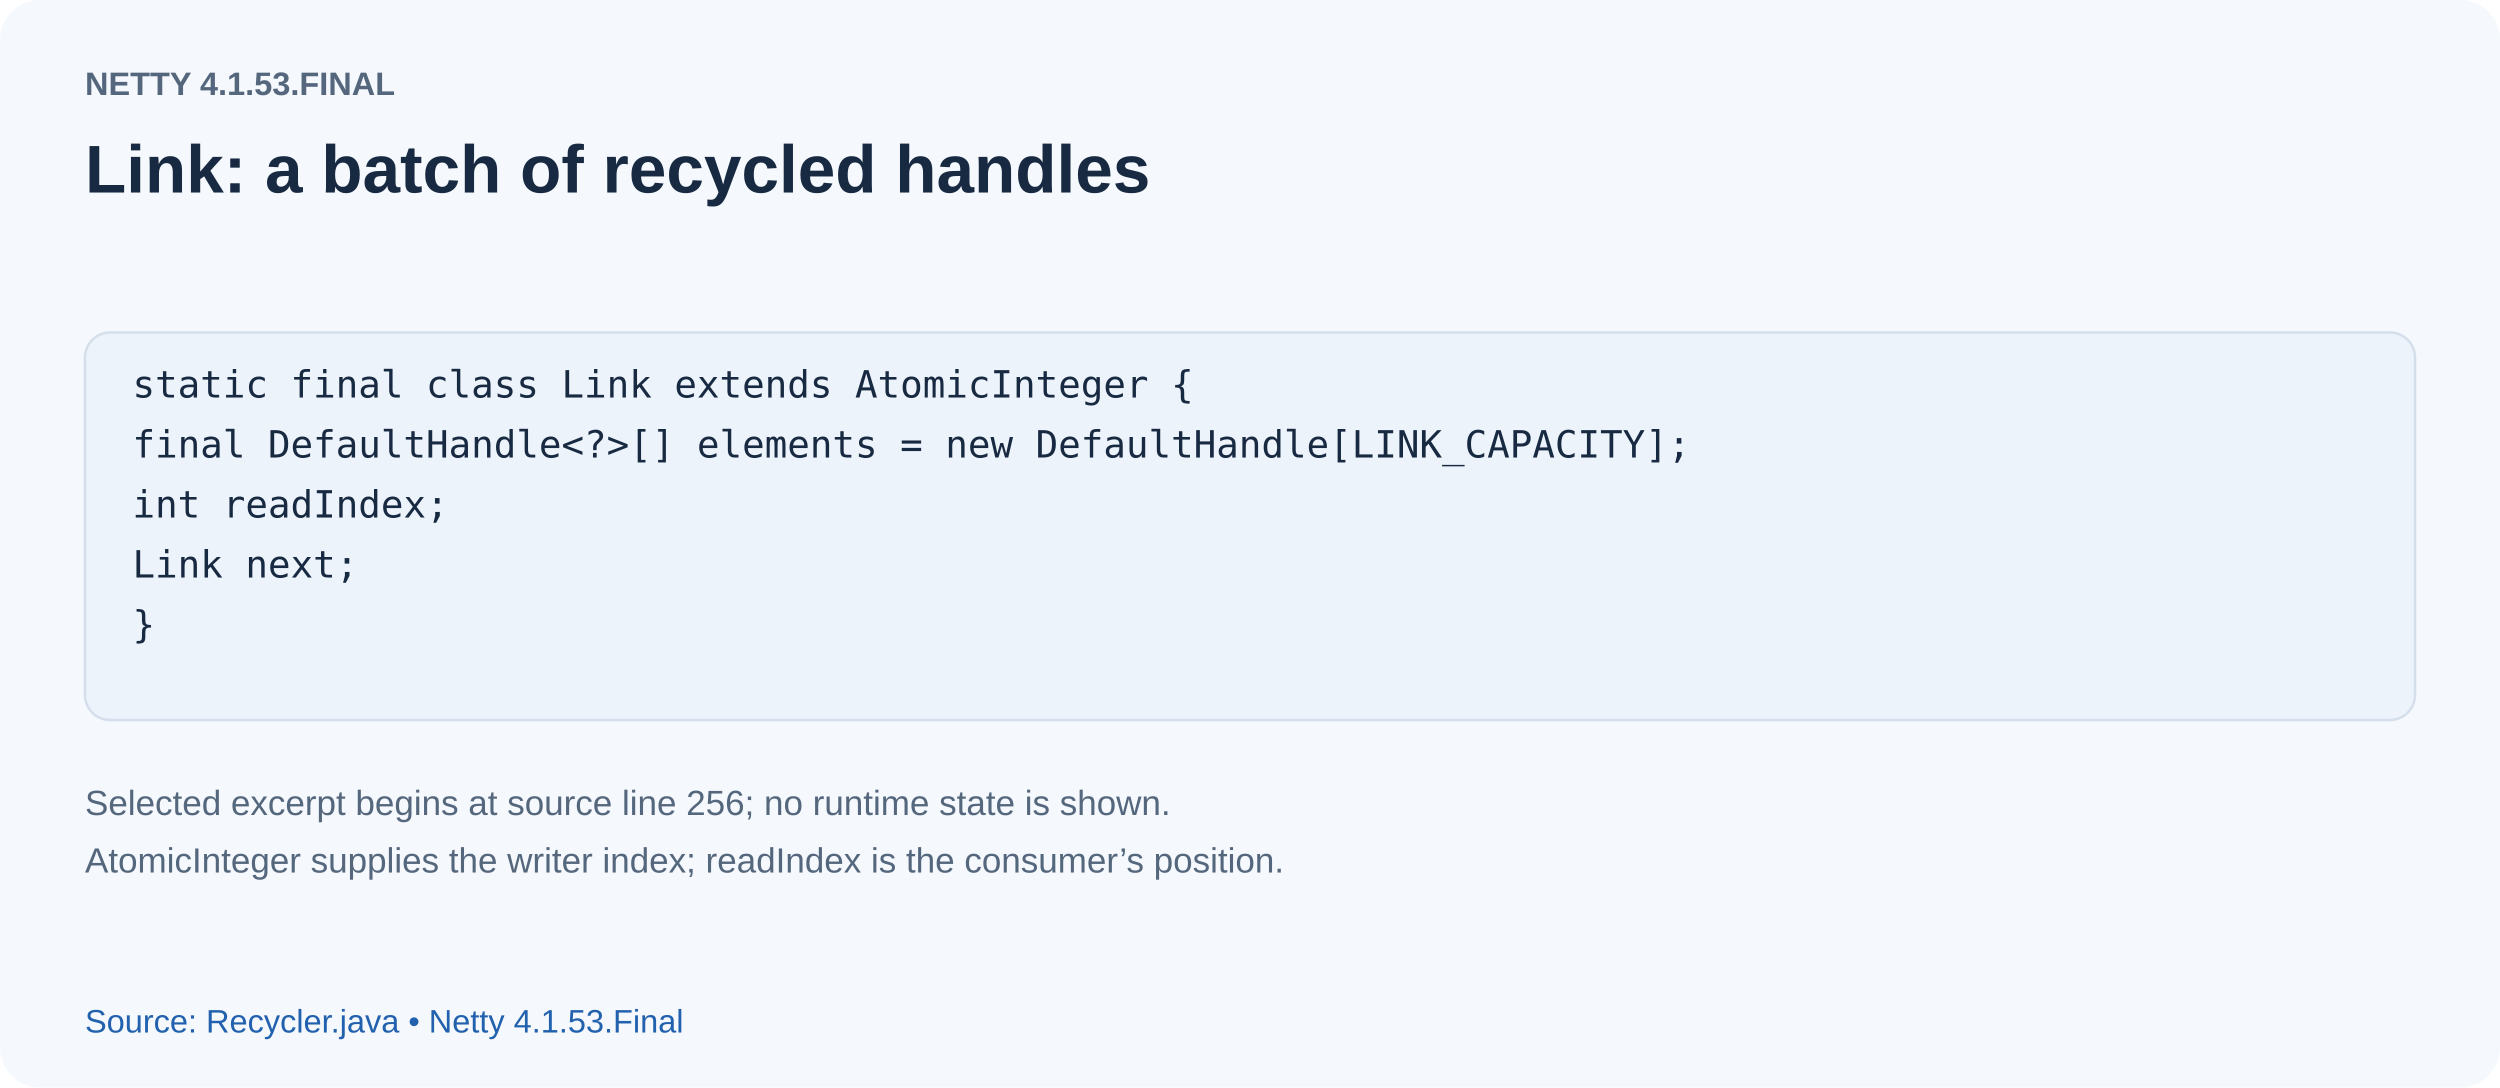
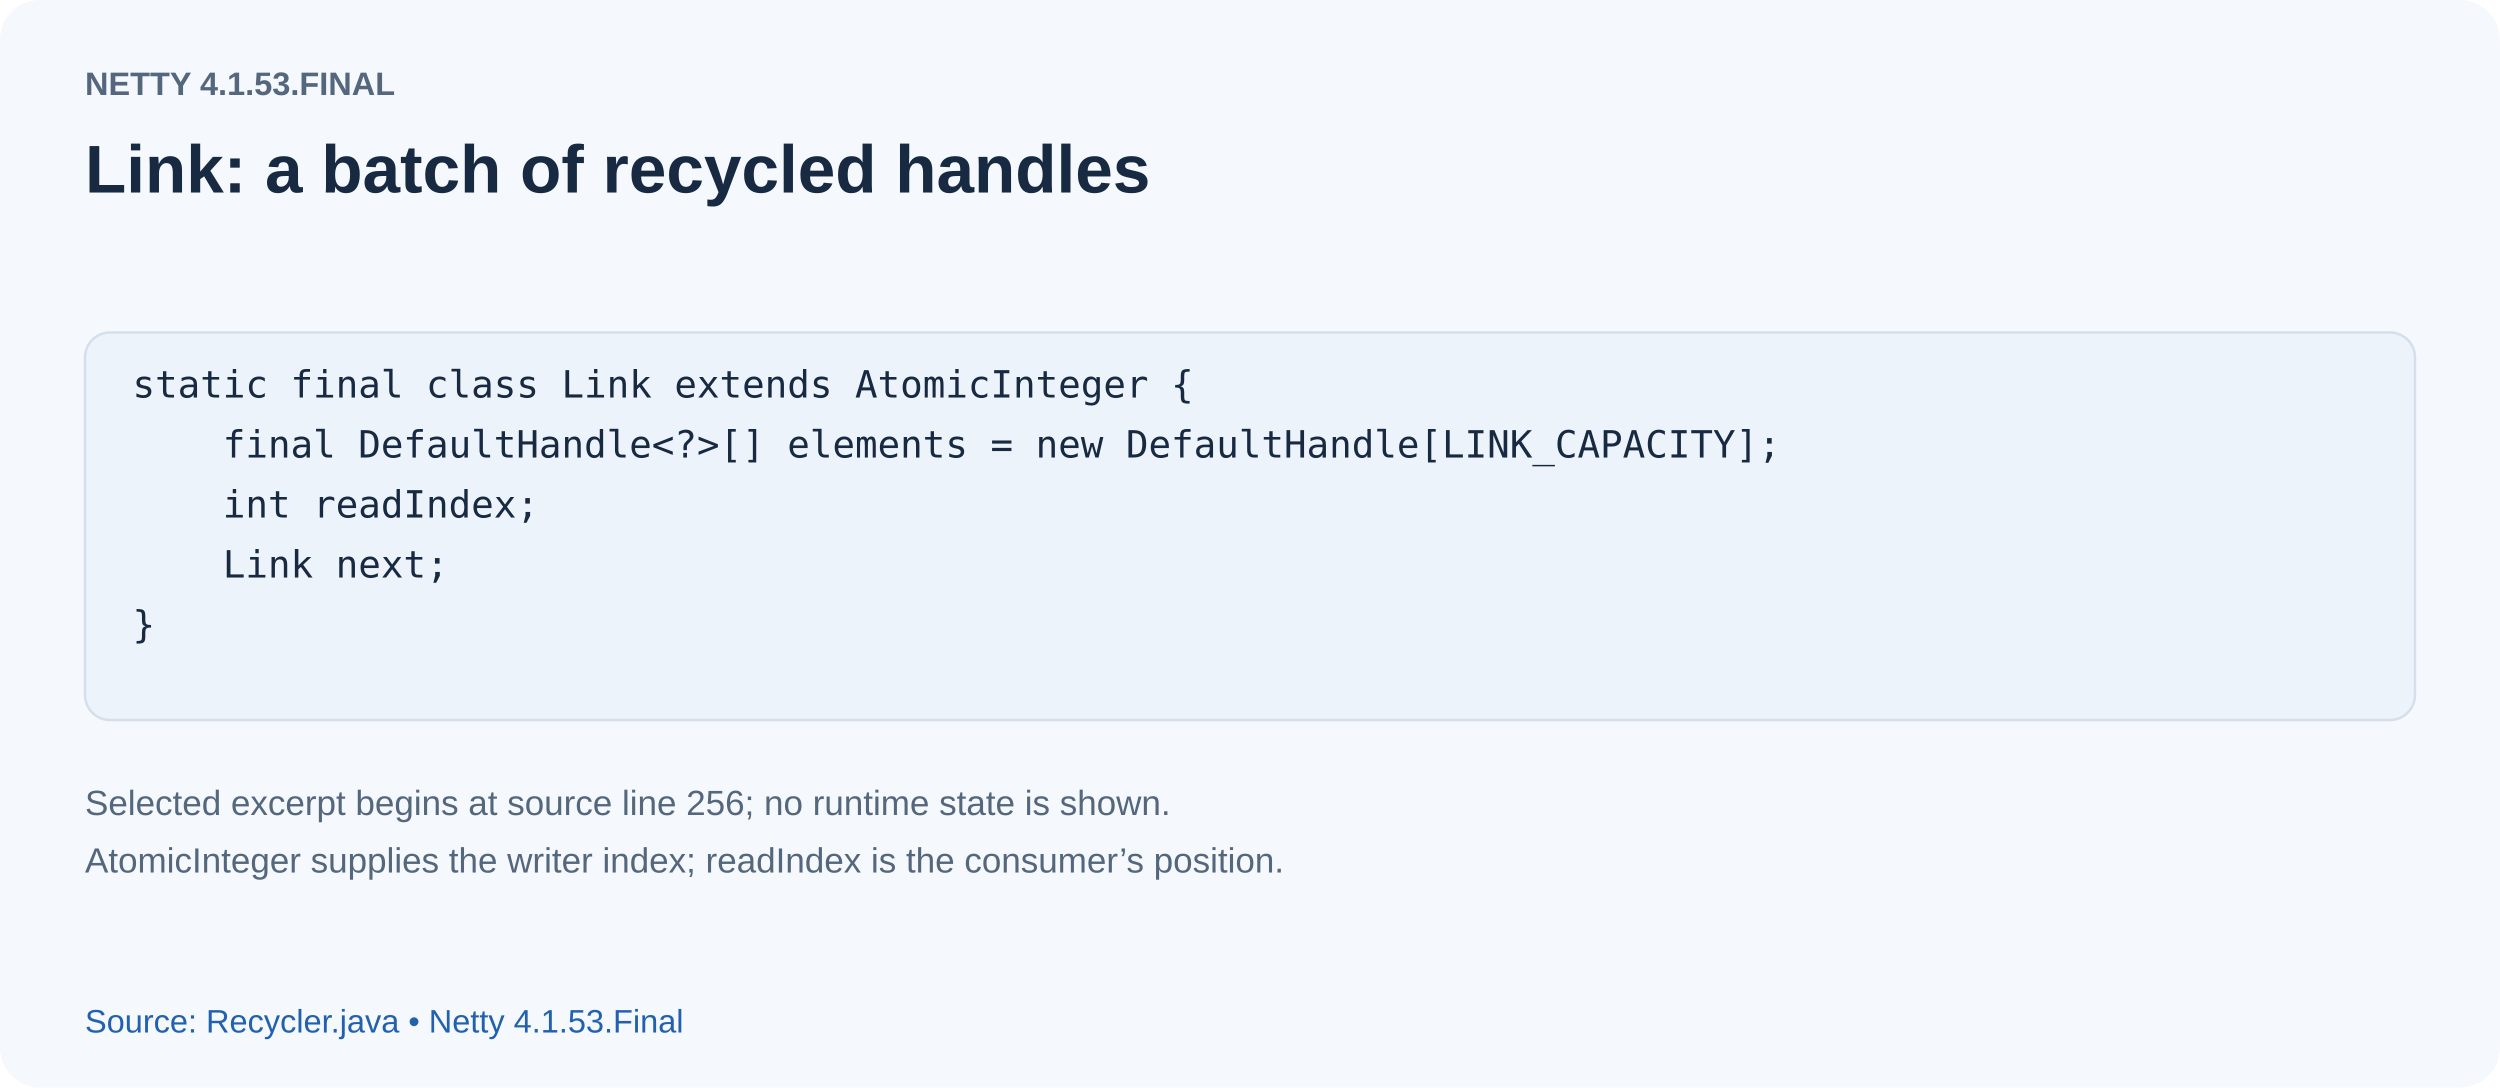
<svg xmlns="http://www.w3.org/2000/svg" width="1000" height="435" viewBox="0 0 1000 435" role="img" aria-labelledby="title description">
  <defs>
    <marker id="arrow" viewBox="0 0 10 10" refX="9" refY="5" markerWidth="7" markerHeight="7" orient="auto">
      <path d="M 0 0 L 10 5 L 0 10 z" fill="#2161ad" />
    </marker>
  </defs>
  <rect width="1000" height="435" rx="16" fill="#f5f8fc" />
  <g font-family="Arial, Helvetica, sans-serif">
    <text x="34" y="38" font-size="13" fill="#54677d" font-weight="700" text-anchor="start">NETTY 4.1.53.FINAL</text>
    <text x="34" y="77" font-size="27" fill="#182a42" font-weight="700" text-anchor="start">Link: a batch of recycled handles</text>
    <rect x="34" y="133" width="932" height="155" rx="10" fill="#edf3fa" stroke="#d5dfeb" />
-     <text x="53" y="159" font-size="15" fill="#182a42" font-weight="400" text-anchor="start" font-family="Menlo, Consolas, monospace">static final class Link extends AtomicInteger {</text>
-     <text x="53" y="183" font-size="15" fill="#182a42" font-weight="400" text-anchor="start" font-family="Menlo, Consolas, monospace">    final DefaultHandle&lt;?&gt;[] elements = new DefaultHandle[LINK_CAPACITY];</text>
-     <text x="53" y="207" font-size="15" fill="#182a42" font-weight="400" text-anchor="start" font-family="Menlo, Consolas, monospace">    int readIndex;</text>
-     <text x="53" y="231" font-size="15" fill="#182a42" font-weight="400" text-anchor="start" font-family="Menlo, Consolas, monospace">    Link next;</text>
-     <text x="53" y="255" font-size="15" fill="#182a42" font-weight="400" text-anchor="start" font-family="Menlo, Consolas, monospace">}</text>
+     <text x="53" y="159" font-size="15" fill="#182a42" font-weight="400" text-anchor="start" font-family="Menlo, Consolas, monospace" xml:space="preserve" style="white-space:pre">static final class Link extends AtomicInteger {</text>
+     <text x="53" y="183" font-size="15" fill="#182a42" font-weight="400" text-anchor="start" font-family="Menlo, Consolas, monospace" xml:space="preserve" style="white-space:pre">    final DefaultHandle&lt;?&gt;[] elements = new DefaultHandle[LINK_CAPACITY];</text>
+     <text x="53" y="207" font-size="15" fill="#182a42" font-weight="400" text-anchor="start" font-family="Menlo, Consolas, monospace" xml:space="preserve" style="white-space:pre">    int readIndex;</text>
+     <text x="53" y="231" font-size="15" fill="#182a42" font-weight="400" text-anchor="start" font-family="Menlo, Consolas, monospace" xml:space="preserve" style="white-space:pre">    Link next;</text>
+     <text x="53" y="255" font-size="15" fill="#182a42" font-weight="400" text-anchor="start" font-family="Menlo, Consolas, monospace" xml:space="preserve" style="white-space:pre">}</text>
    <text x="34" y="326" font-size="14" fill="#54677d" font-weight="400" text-anchor="start">Selected excerpt begins at source line 256; no runtime state is shown.</text>
    <text x="34" y="349" font-size="14" fill="#54677d" font-weight="400" text-anchor="start">AtomicInteger supplies the writer index; readIndex is the consumer’s position.</text>
    <a href="https://github.com/netty/netty/blob/d4a0050ef33cab2542a80e11489a4977a63859f8/common/src/main/java/io/netty/util/Recycler.java">
      <text x="34" y="413" font-size="13" fill="#2161ad" font-weight="400" text-anchor="start">Source: Recycler.java • Netty 4.1.53.Final</text>
    </a>
  </g>
</svg>
